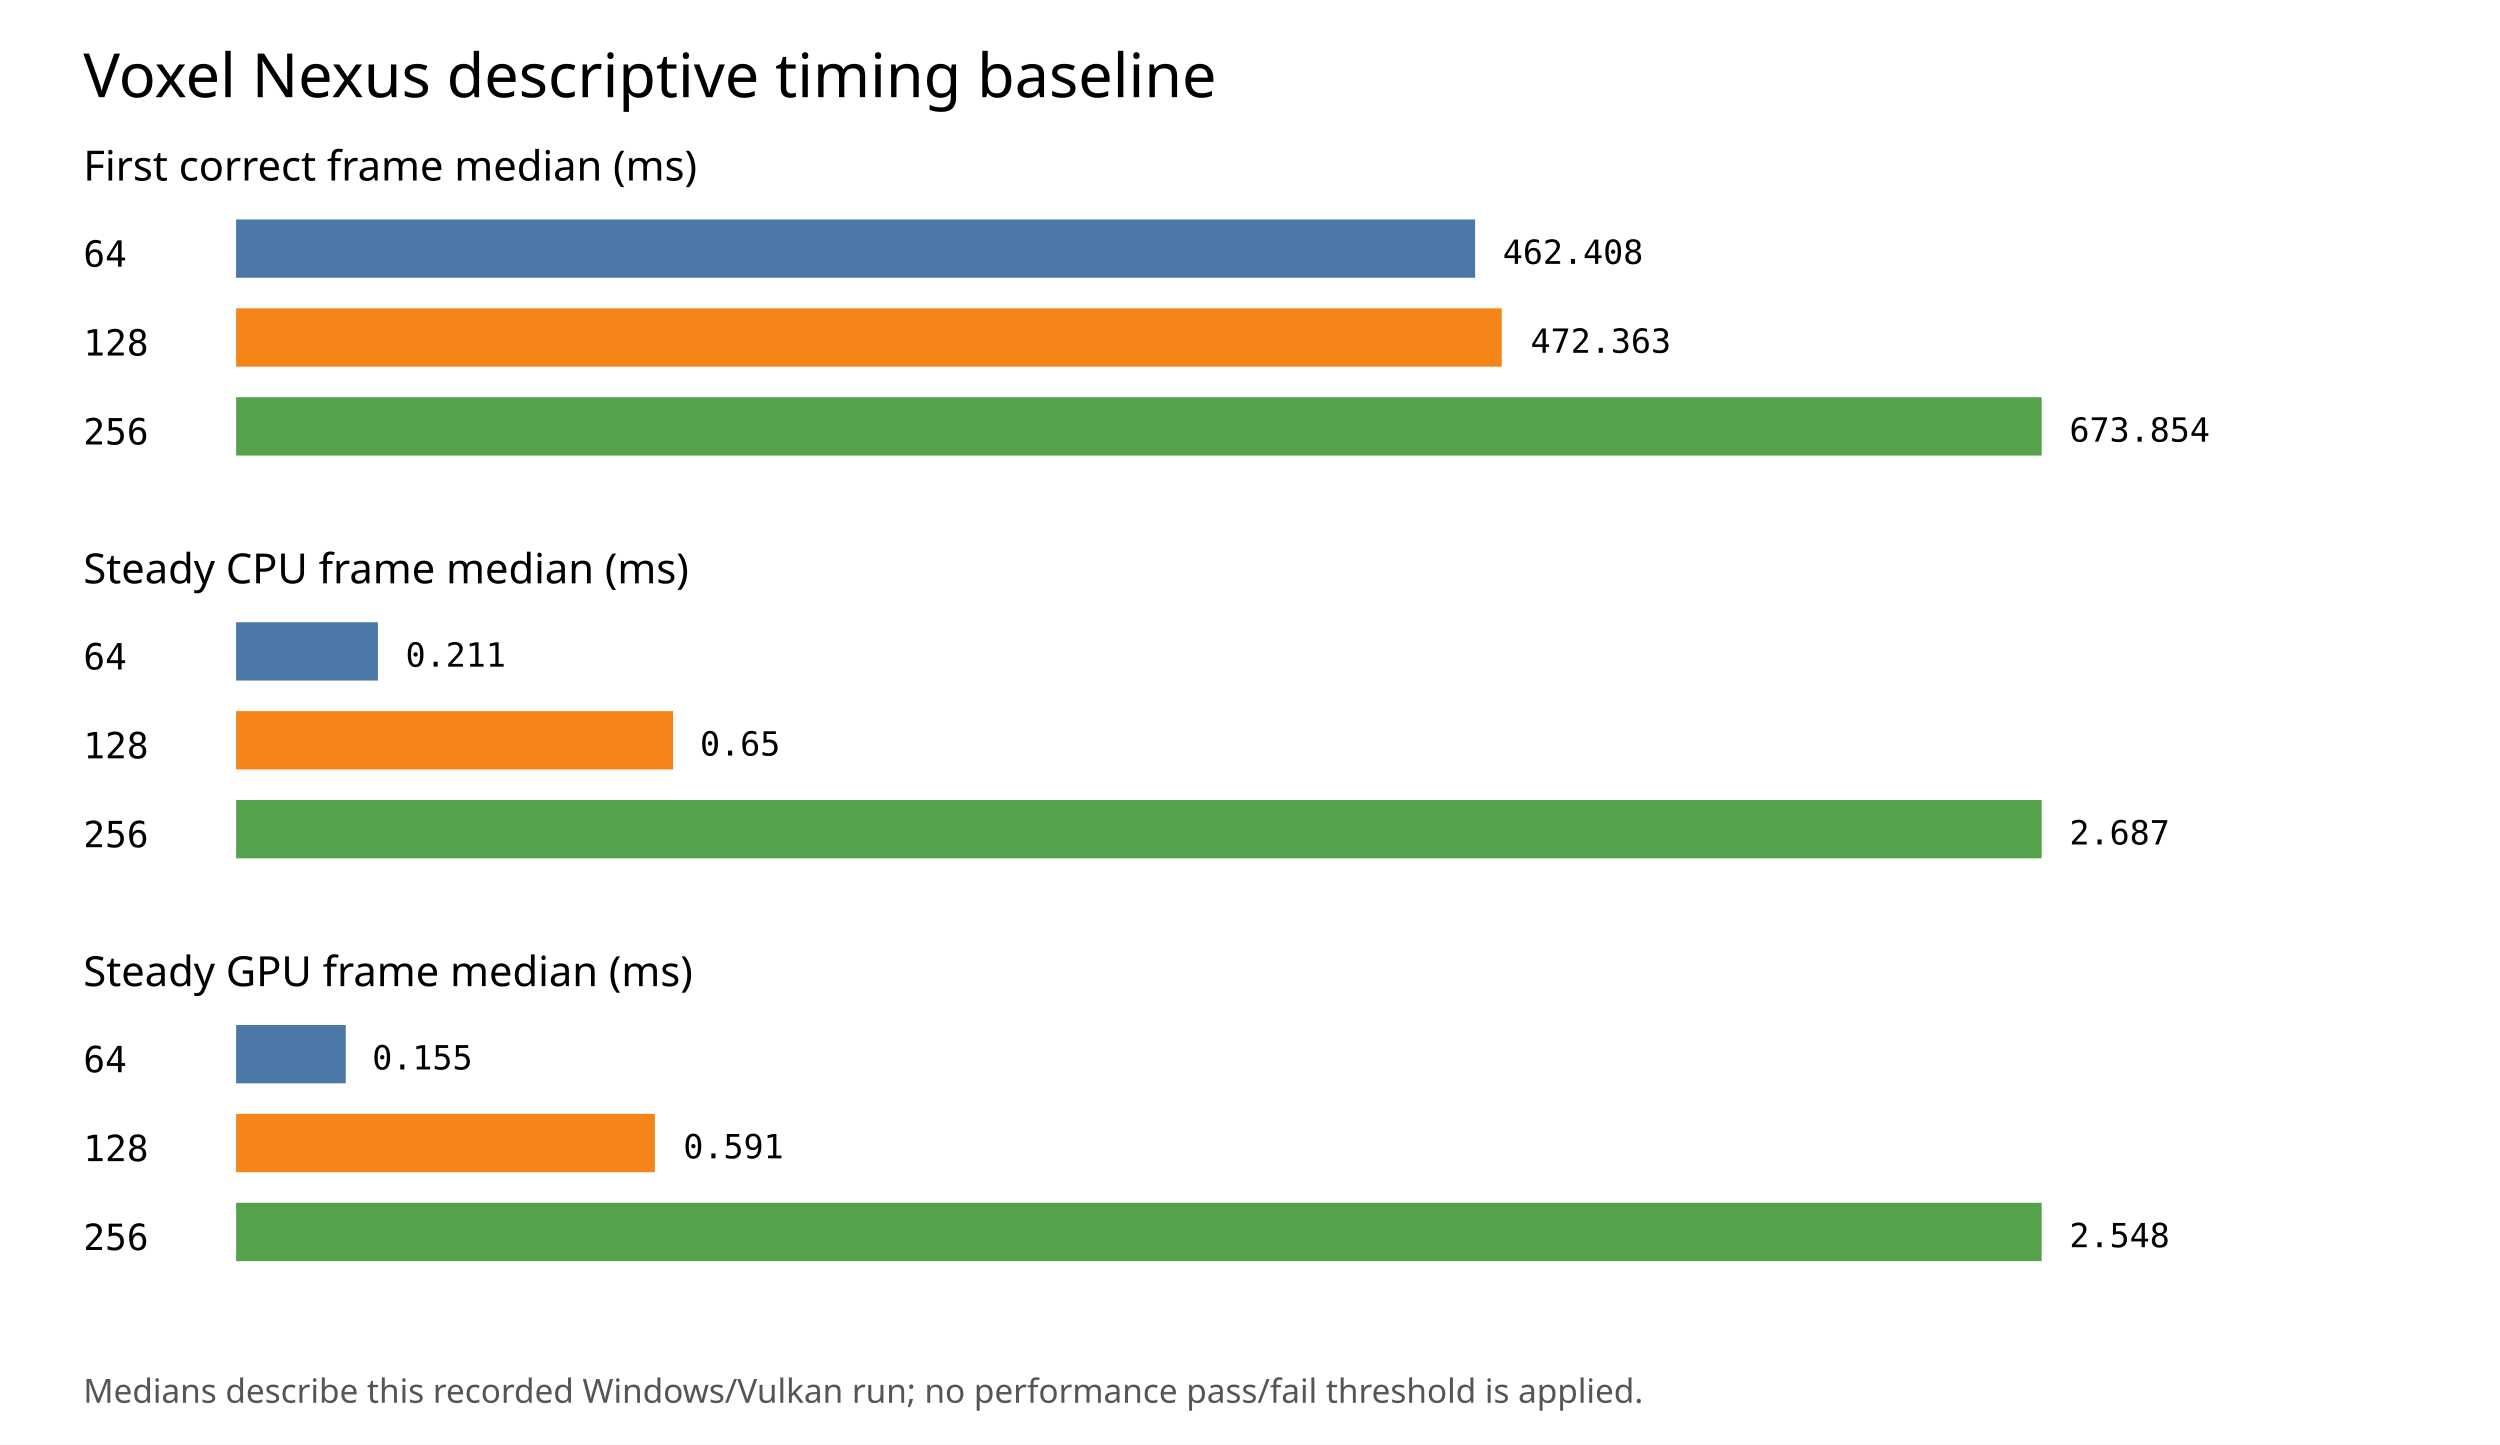
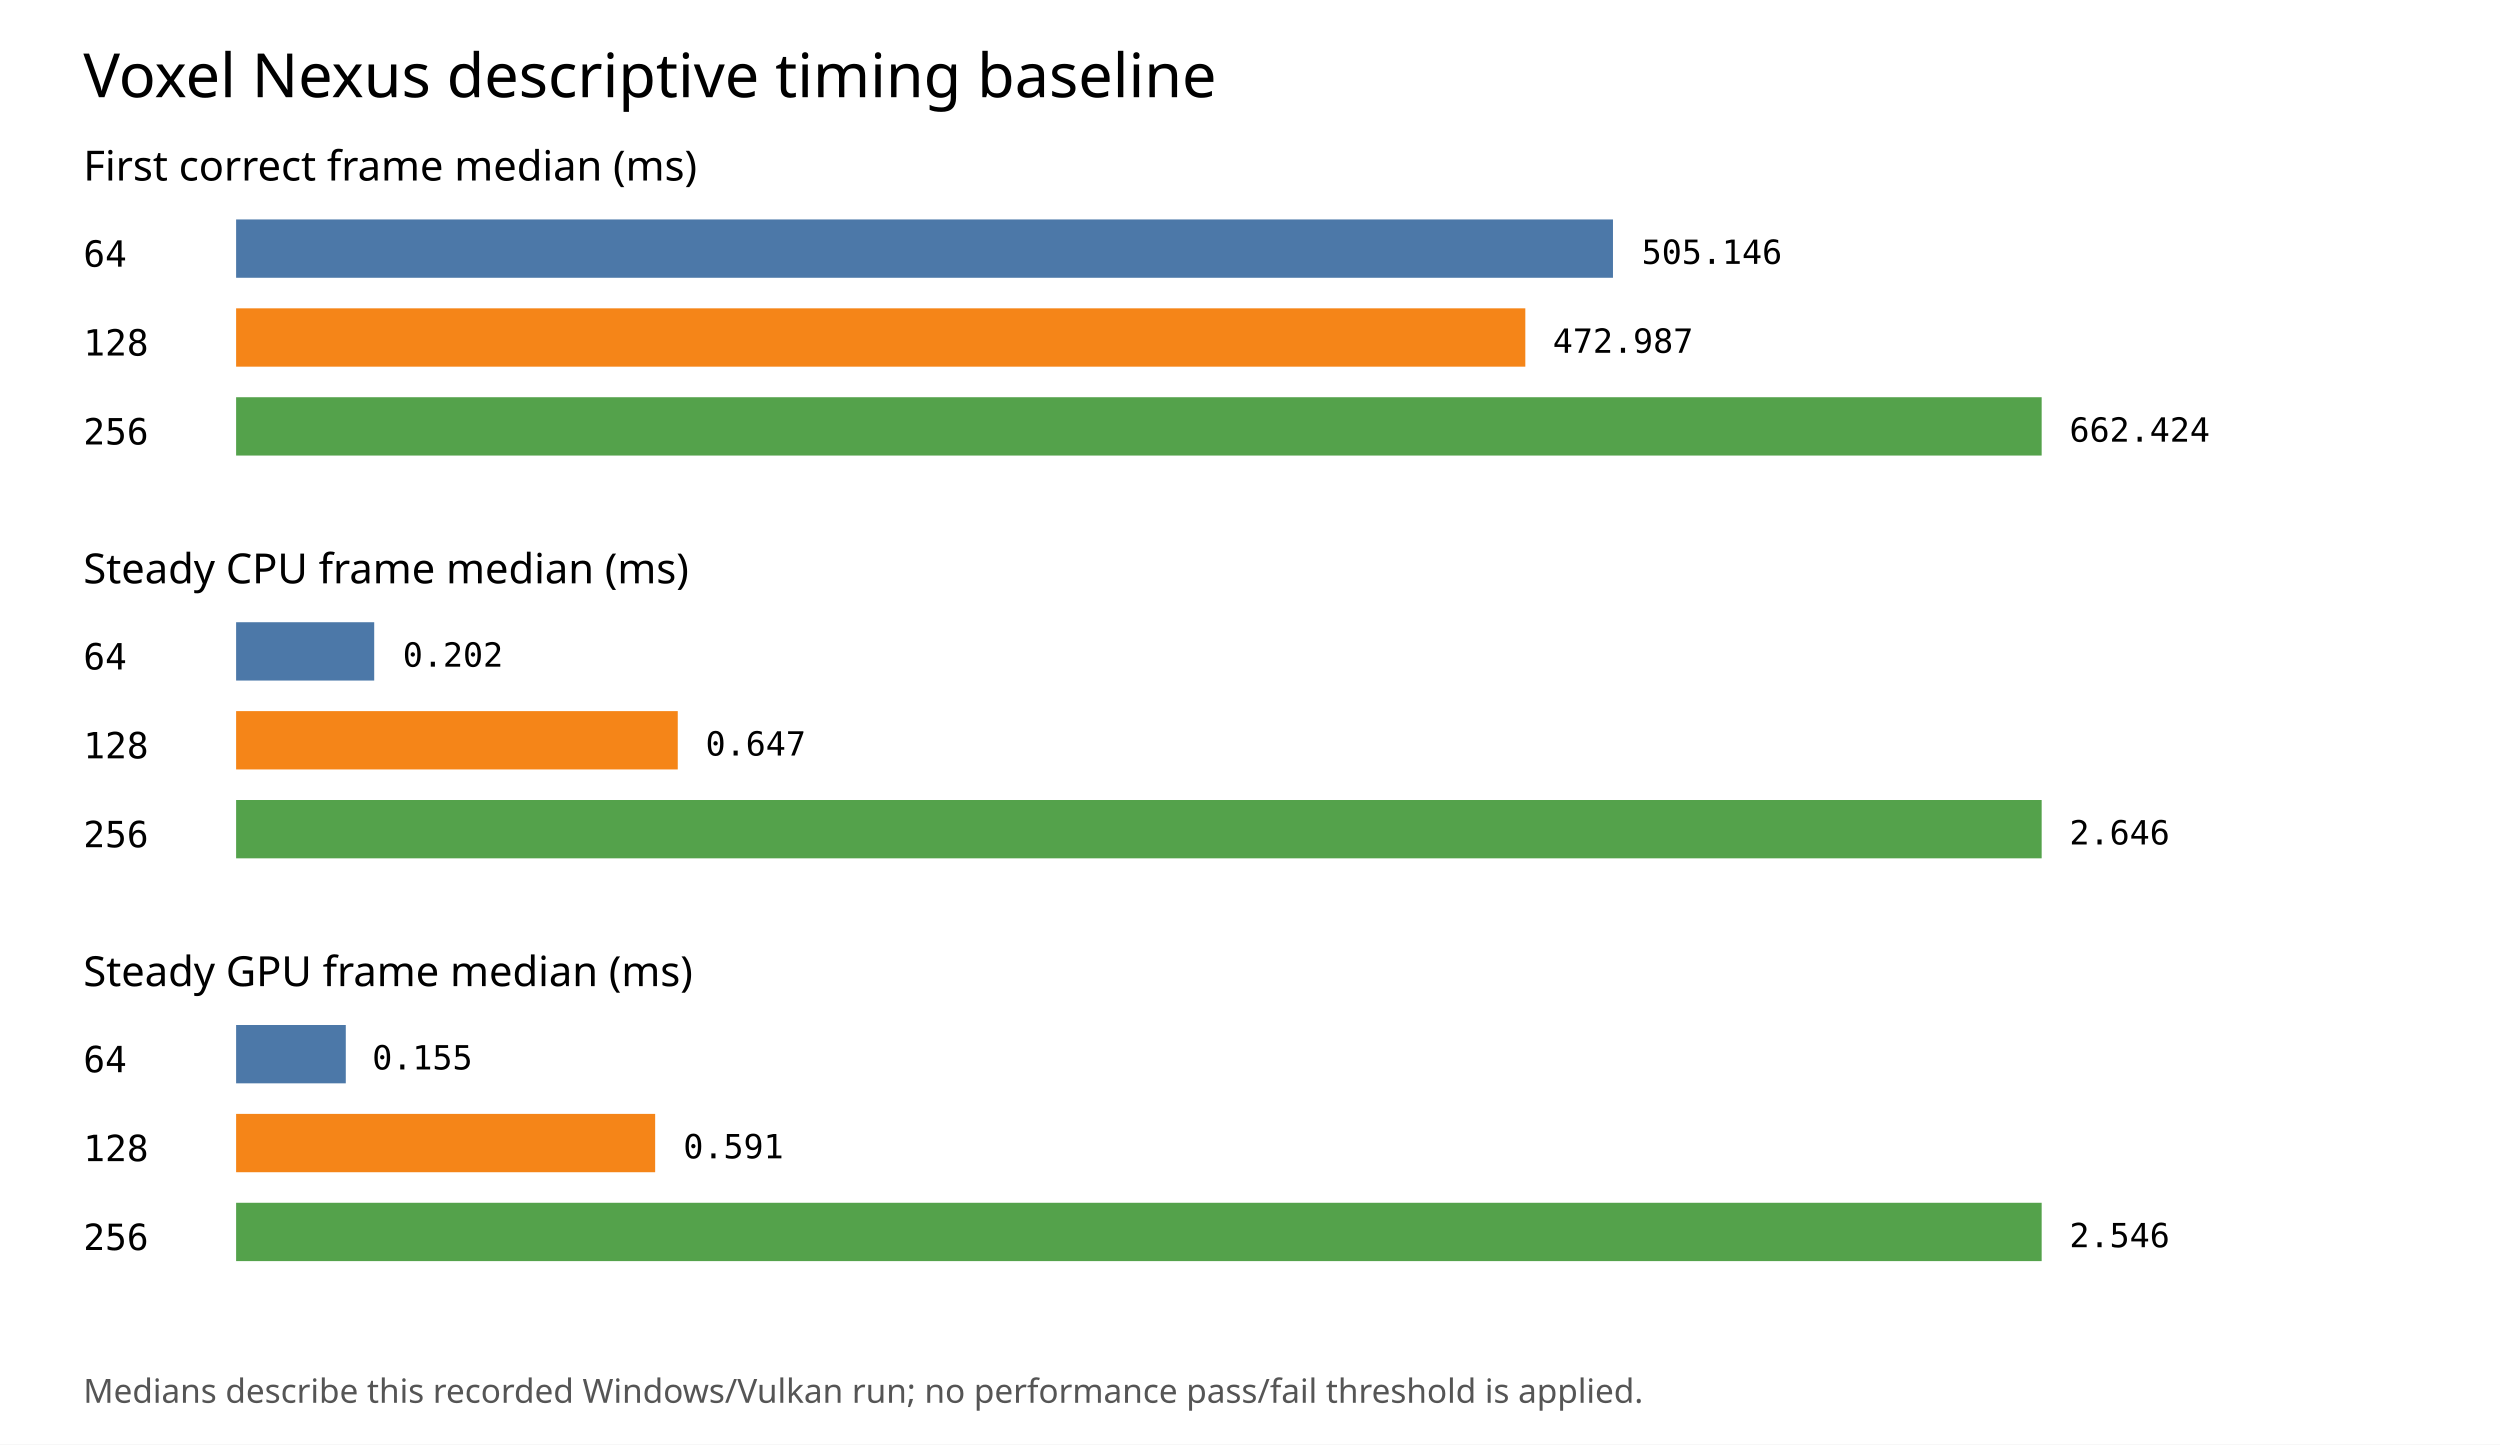
<svg xmlns="http://www.w3.org/2000/svg" width="900" height="520" viewBox="0 0 900 520">
  <rect width="900" height="520" fill="#ffffff" />
  <text x="30" y="35" font-family="sans-serif" font-size="22">Voxel Nexus descriptive timing baseline</text>
  <text x="30" y="65" font-family="sans-serif" font-size="15">First correct frame median (ms)</text>
  <text x="30" y="96" font-family="monospace" font-size="13">64</text>
-   <rect x="85" y="79" width="446.039" height="21" fill="#4c78a8" />
-   <text x="541" y="95" font-family="monospace" font-size="12">462.408</text>
+   <rect x="85" y="79" width="495.671" height="21" fill="#4c78a8" />
+   <text x="591" y="95" font-family="monospace" font-size="12">505.146</text>
  <text x="30" y="128" font-family="monospace" font-size="13">128</text>
-   <rect x="85" y="111" width="455.642" height="21" fill="#f58518" />
-   <text x="551" y="127" font-family="monospace" font-size="12">472.363</text>
+   <rect x="85" y="111" width="464.116" height="21" fill="#f58518" />
+   <text x="559" y="127" font-family="monospace" font-size="12">472.987</text>
  <text x="30" y="160" font-family="monospace" font-size="13">256</text>
  <rect x="85" y="143" width="650" height="21" fill="#54a24b" />
-   <text x="745" y="159" font-family="monospace" font-size="12">673.854</text>
+   <text x="745" y="159" font-family="monospace" font-size="12">662.424</text>
  <text x="30" y="210" font-family="sans-serif" font-size="15">Steady CPU frame median (ms)</text>
  <text x="30" y="241" font-family="monospace" font-size="13">64</text>
-   <rect x="85" y="224" width="51.046" height="21" fill="#4c78a8" />
-   <text x="146" y="240" font-family="monospace" font-size="12">0.211</text>
+   <rect x="85" y="224" width="49.715" height="21" fill="#4c78a8" />
+   <text x="145" y="240" font-family="monospace" font-size="12">0.202</text>
  <text x="30" y="273" font-family="monospace" font-size="13">128</text>
-   <rect x="85" y="256" width="157.323" height="21" fill="#f58518" />
-   <text x="252" y="272" font-family="monospace" font-size="12">0.65</text>
+   <rect x="85" y="256" width="158.994" height="21" fill="#f58518" />
+   <text x="254" y="272" font-family="monospace" font-size="12">0.647</text>
  <text x="30" y="305" font-family="monospace" font-size="13">256</text>
  <rect x="85" y="288" width="650" height="21" fill="#54a24b" />
-   <text x="745" y="304" font-family="monospace" font-size="12">2.687</text>
+   <text x="745" y="304" font-family="monospace" font-size="12">2.646</text>
  <text x="30" y="355" font-family="sans-serif" font-size="15">Steady GPU frame median (ms)</text>
  <text x="30" y="386" font-family="monospace" font-size="13">64</text>
-   <rect x="85" y="369" width="39.482" height="21" fill="#4c78a8" />
+   <rect x="85" y="369" width="39.485" height="21" fill="#4c78a8" />
  <text x="134" y="385" font-family="monospace" font-size="12">0.155</text>
  <text x="30" y="418" font-family="monospace" font-size="13">128</text>
-   <rect x="85" y="401" width="150.76" height="21" fill="#f58518" />
+   <rect x="85" y="401" width="150.856" height="21" fill="#f58518" />
  <text x="246" y="417" font-family="monospace" font-size="12">0.591</text>
  <text x="30" y="450" font-family="monospace" font-size="13">256</text>
  <rect x="85" y="433" width="650" height="21" fill="#54a24b" />
-   <text x="745" y="449" font-family="monospace" font-size="12">2.548</text>
+   <text x="745" y="449" font-family="monospace" font-size="12">2.546</text>
  <text x="30" y="505" font-family="sans-serif" font-size="12" fill="#555">Medians describe this recorded Windows/Vulkan run; no performance pass/fail threshold is applied.</text>
</svg>
